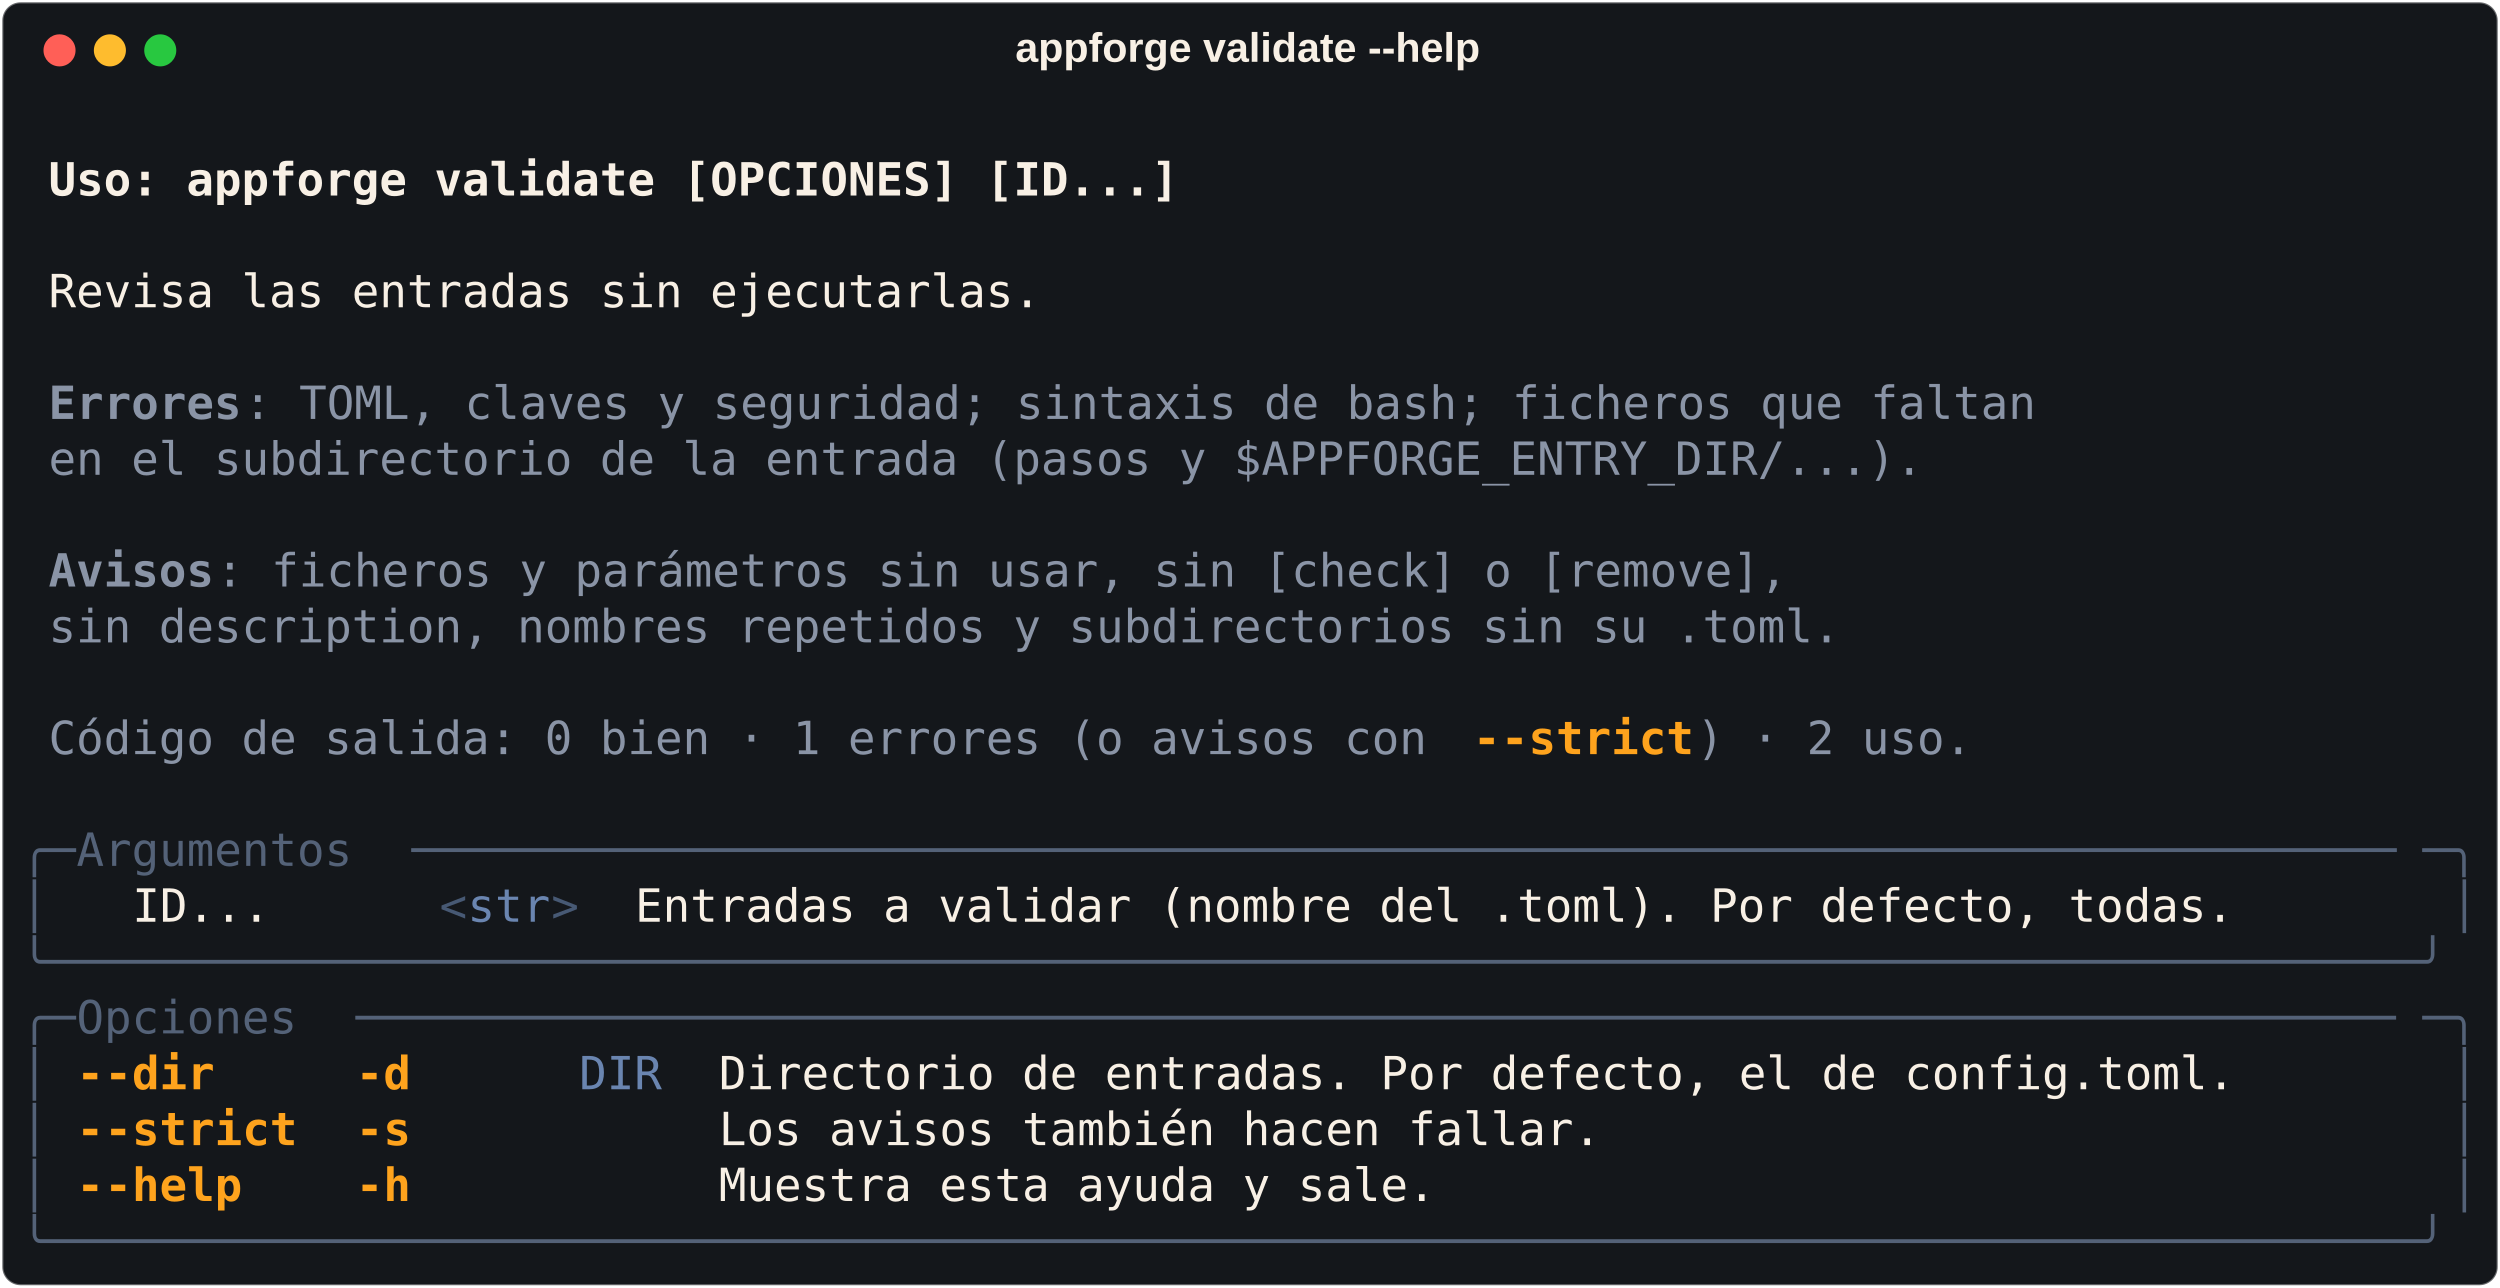
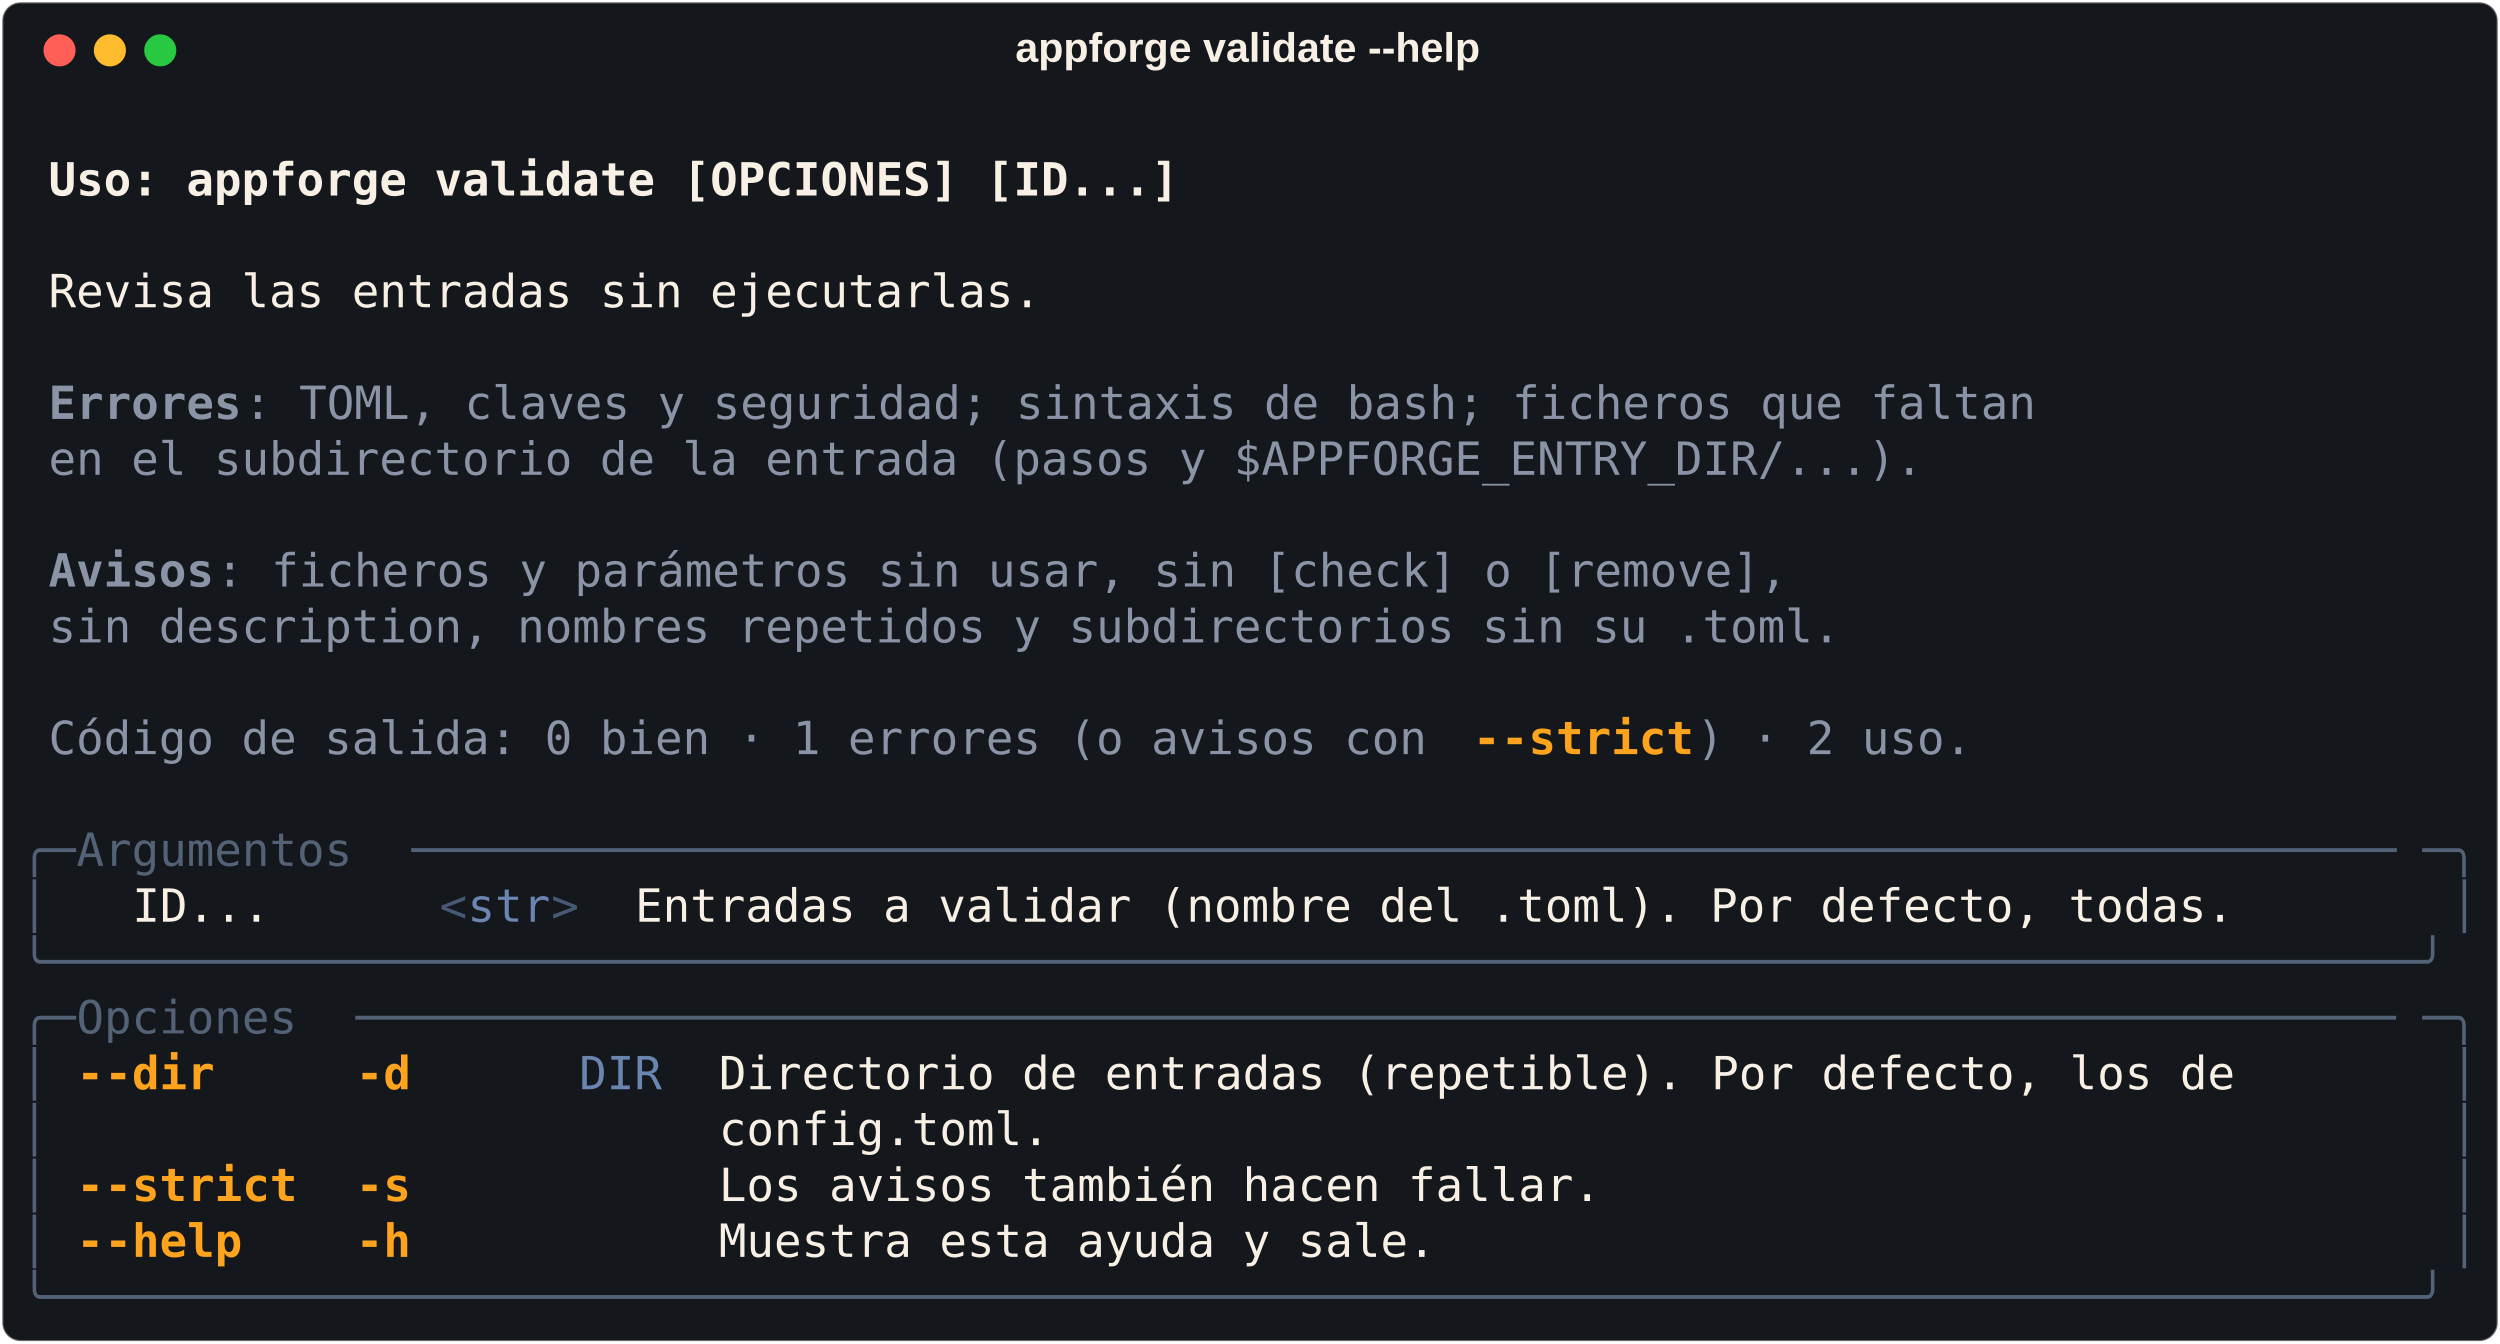
- <svg xmlns="http://www.w3.org/2000/svg" class="rich-terminal" viewBox="0 0 1092 562.4">
+ <svg xmlns="http://www.w3.org/2000/svg" class="rich-terminal" viewBox="0 0 1092 586.8">
  <style>

    @font-face {
        font-family: "Fira Code";
        src: local("FiraCode-Regular"),
                url("https://cdnjs.cloudflare.com/ajax/libs/firacode/6.2.0/woff2/FiraCode-Regular.woff2") format("woff2"),
                url("https://cdnjs.cloudflare.com/ajax/libs/firacode/6.2.0/woff/FiraCode-Regular.woff") format("woff");
        font-style: normal;
        font-weight: 400;
    }
    @font-face {
        font-family: "Fira Code";
        src: local("FiraCode-Bold"),
                url("https://cdnjs.cloudflare.com/ajax/libs/firacode/6.2.0/woff2/FiraCode-Bold.woff2") format("woff2"),
                url("https://cdnjs.cloudflare.com/ajax/libs/firacode/6.2.0/woff/FiraCode-Bold.woff") format("woff");
        font-style: bold;
        font-weight: 700;
    }

-     .terminal-456839139-matrix {
+     .terminal-4103560144-matrix {
        font-family: Fira Code, monospace;
        font-size: 20px;
        line-height: 24.4px;
        font-variant-east-asian: full-width;
    }

-     .terminal-456839139-title {
+     .terminal-4103560144-title {
        font-size: 18px;
        font-weight: bold;
        font-family: arial;
    }

-     .terminal-456839139-r1 { fill: #f8f0e5;font-weight: bold }
- .terminal-456839139-r2 { fill: #f8f0e5 }
- .terminal-456839139-r3 { fill: #8a94a6;font-weight: bold }
- .terminal-456839139-r4 { fill: #8a94a6 }
- .terminal-456839139-r5 { fill: #fea31d;font-weight: bold }
- .terminal-456839139-r6 { fill: #546278 }
- .terminal-456839139-r7 { fill: #475974 }
- .terminal-456839139-r8 { fill: #6a85b0 }
+     .terminal-4103560144-r1 { fill: #f8f0e5;font-weight: bold }
+ .terminal-4103560144-r2 { fill: #f8f0e5 }
+ .terminal-4103560144-r3 { fill: #8a94a6;font-weight: bold }
+ .terminal-4103560144-r4 { fill: #8a94a6 }
+ .terminal-4103560144-r5 { fill: #fea31d;font-weight: bold }
+ .terminal-4103560144-r6 { fill: #546278 }
+ .terminal-4103560144-r7 { fill: #475974 }
+ .terminal-4103560144-r8 { fill: #6a85b0 }
    </style>
  <defs>
-     <clipPath id="terminal-456839139-clip-terminal">
-       <rect x="0" y="0" width="1072.6" height="511.4" />
-     </clipPath>
-     <clipPath id="terminal-456839139-line-0">
+     <clipPath id="terminal-4103560144-clip-terminal">
+       <rect x="0" y="0" width="1072.6" height="535.8" />
+     </clipPath>
+     <clipPath id="terminal-4103560144-line-0">
      <rect x="0" y="1.5" width="1073.6" height="24.65" />
    </clipPath>
-     <clipPath id="terminal-456839139-line-1">
+     <clipPath id="terminal-4103560144-line-1">
      <rect x="0" y="25.9" width="1073.6" height="24.65" />
    </clipPath>
-     <clipPath id="terminal-456839139-line-2">
+     <clipPath id="terminal-4103560144-line-2">
      <rect x="0" y="50.3" width="1073.6" height="24.65" />
    </clipPath>
-     <clipPath id="terminal-456839139-line-3">
+     <clipPath id="terminal-4103560144-line-3">
      <rect x="0" y="74.7" width="1073.6" height="24.65" />
    </clipPath>
-     <clipPath id="terminal-456839139-line-4">
+     <clipPath id="terminal-4103560144-line-4">
      <rect x="0" y="99.1" width="1073.6" height="24.65" />
    </clipPath>
-     <clipPath id="terminal-456839139-line-5">
+     <clipPath id="terminal-4103560144-line-5">
      <rect x="0" y="123.5" width="1073.6" height="24.65" />
    </clipPath>
-     <clipPath id="terminal-456839139-line-6">
+     <clipPath id="terminal-4103560144-line-6">
      <rect x="0" y="147.9" width="1073.6" height="24.65" />
    </clipPath>
-     <clipPath id="terminal-456839139-line-7">
+     <clipPath id="terminal-4103560144-line-7">
      <rect x="0" y="172.3" width="1073.6" height="24.65" />
    </clipPath>
-     <clipPath id="terminal-456839139-line-8">
+     <clipPath id="terminal-4103560144-line-8">
      <rect x="0" y="196.7" width="1073.6" height="24.65" />
    </clipPath>
-     <clipPath id="terminal-456839139-line-9">
+     <clipPath id="terminal-4103560144-line-9">
      <rect x="0" y="221.1" width="1073.6" height="24.65" />
    </clipPath>
-     <clipPath id="terminal-456839139-line-10">
+     <clipPath id="terminal-4103560144-line-10">
      <rect x="0" y="245.5" width="1073.6" height="24.65" />
    </clipPath>
-     <clipPath id="terminal-456839139-line-11">
+     <clipPath id="terminal-4103560144-line-11">
      <rect x="0" y="269.9" width="1073.6" height="24.65" />
    </clipPath>
-     <clipPath id="terminal-456839139-line-12">
+     <clipPath id="terminal-4103560144-line-12">
      <rect x="0" y="294.3" width="1073.6" height="24.65" />
    </clipPath>
-     <clipPath id="terminal-456839139-line-13">
+     <clipPath id="terminal-4103560144-line-13">
      <rect x="0" y="318.7" width="1073.6" height="24.65" />
    </clipPath>
-     <clipPath id="terminal-456839139-line-14">
+     <clipPath id="terminal-4103560144-line-14">
      <rect x="0" y="343.1" width="1073.6" height="24.65" />
    </clipPath>
-     <clipPath id="terminal-456839139-line-15">
+     <clipPath id="terminal-4103560144-line-15">
      <rect x="0" y="367.5" width="1073.6" height="24.65" />
    </clipPath>
-     <clipPath id="terminal-456839139-line-16">
+     <clipPath id="terminal-4103560144-line-16">
      <rect x="0" y="391.9" width="1073.6" height="24.65" />
    </clipPath>
-     <clipPath id="terminal-456839139-line-17">
+     <clipPath id="terminal-4103560144-line-17">
      <rect x="0" y="416.3" width="1073.6" height="24.65" />
    </clipPath>
-     <clipPath id="terminal-456839139-line-18">
+     <clipPath id="terminal-4103560144-line-18">
      <rect x="0" y="440.7" width="1073.6" height="24.65" />
    </clipPath>
-     <clipPath id="terminal-456839139-line-19">
+     <clipPath id="terminal-4103560144-line-19">
      <rect x="0" y="465.1" width="1073.6" height="24.65" />
    </clipPath>
+     <clipPath id="terminal-4103560144-line-20">
+       <rect x="0" y="489.5" width="1073.6" height="24.65" />
+     </clipPath>
  </defs>
-   <rect fill="#14171b" stroke="rgba(255,255,255,0.35)" stroke-width="1" x="1" y="1" width="1090" height="560.4" rx="8" />
-   <text class="terminal-456839139-title" fill="#f8f0e5" text-anchor="middle" x="545" y="27">appforge validate --help</text>
+   <rect fill="#14171b" stroke="rgba(255,255,255,0.35)" stroke-width="1" x="1" y="1" width="1090" height="584.8" rx="8" />
+   <text class="terminal-4103560144-title" fill="#f8f0e5" text-anchor="middle" x="545" y="27">appforge validate --help</text>
  <g transform="translate(26,22)">
    <circle cx="0" cy="0" r="7" fill="#ff5f57" />
    <circle cx="22" cy="0" r="7" fill="#febc2e" />
    <circle cx="44" cy="0" r="7" fill="#28c840" />
  </g>
-   <g transform="translate(9, 41)" clip-path="url(#terminal-456839139-clip-terminal)">
-     <g class="terminal-456839139-matrix">
-       <text class="terminal-456839139-r2" x="1073.6" y="20" textLength="12.2" clip-path="url(#terminal-456839139-line-0)">
- </text>
-       <text class="terminal-456839139-r1" x="12.2" y="44.4" textLength="500.2" clip-path="url(#terminal-456839139-line-1)">Uso: appforge validate [OPCIONES] [ID...]</text>
-       <text class="terminal-456839139-r2" x="1073.6" y="44.4" textLength="12.2" clip-path="url(#terminal-456839139-line-1)">
- </text>
-       <text class="terminal-456839139-r2" x="1073.6" y="68.8" textLength="12.2" clip-path="url(#terminal-456839139-line-2)">
- </text>
-       <text class="terminal-456839139-r2" x="12.2" y="93.2" textLength="439.2" clip-path="url(#terminal-456839139-line-3)">Revisa las entradas sin ejecutarlas.</text>
-       <text class="terminal-456839139-r2" x="1073.6" y="93.2" textLength="12.2" clip-path="url(#terminal-456839139-line-3)">
- </text>
-       <text class="terminal-456839139-r2" x="1073.6" y="117.6" textLength="12.2" clip-path="url(#terminal-456839139-line-4)">
- </text>
-       <text class="terminal-456839139-r3" x="12.2" y="142" textLength="85.4" clip-path="url(#terminal-456839139-line-5)">Errores</text>
-       <text class="terminal-456839139-r4" x="97.6" y="142" textLength="793" clip-path="url(#terminal-456839139-line-5)">: TOML, claves y seguridad; sintaxis de bash; ficheros que faltan</text>
-       <text class="terminal-456839139-r2" x="1073.6" y="142" textLength="12.2" clip-path="url(#terminal-456839139-line-5)">
- </text>
-       <text class="terminal-456839139-r4" x="12.2" y="166.4" textLength="829.6" clip-path="url(#terminal-456839139-line-6)">en el subdirectorio de la entrada (pasos y $APPFORGE_ENTRY_DIR/...).</text>
-       <text class="terminal-456839139-r2" x="1073.6" y="166.4" textLength="12.2" clip-path="url(#terminal-456839139-line-6)">
- </text>
-       <text class="terminal-456839139-r2" x="1073.6" y="190.8" textLength="12.2" clip-path="url(#terminal-456839139-line-7)">
- </text>
-       <text class="terminal-456839139-r3" x="12.2" y="215.2" textLength="73.2" clip-path="url(#terminal-456839139-line-8)">Avisos</text>
-       <text class="terminal-456839139-r4" x="85.4" y="215.2" textLength="695.4" clip-path="url(#terminal-456839139-line-8)">: ficheros y parámetros sin usar, sin [check] o [remove],</text>
-       <text class="terminal-456839139-r2" x="1073.6" y="215.2" textLength="12.2" clip-path="url(#terminal-456839139-line-8)">
- </text>
-       <text class="terminal-456839139-r4" x="12.2" y="239.6" textLength="793" clip-path="url(#terminal-456839139-line-9)">sin description, nombres repetidos y subdirectorios sin su .toml.</text>
-       <text class="terminal-456839139-r2" x="1073.6" y="239.6" textLength="12.2" clip-path="url(#terminal-456839139-line-9)">
- </text>
-       <text class="terminal-456839139-r2" x="1073.6" y="264" textLength="12.2" clip-path="url(#terminal-456839139-line-10)">
- </text>
-       <text class="terminal-456839139-r4" x="12.2" y="288.4" textLength="622.2" clip-path="url(#terminal-456839139-line-11)">Código de salida: 0 bien · 1 errores (o avisos con </text>
-       <text class="terminal-456839139-r5" x="634.4" y="288.4" textLength="12.2" clip-path="url(#terminal-456839139-line-11)">-</text>
-       <text class="terminal-456839139-r5" x="646.6" y="288.4" textLength="85.4" clip-path="url(#terminal-456839139-line-11)">-strict</text>
-       <text class="terminal-456839139-r4" x="732" y="288.4" textLength="122" clip-path="url(#terminal-456839139-line-11)">) · 2 uso.</text>
-       <text class="terminal-456839139-r2" x="1073.6" y="288.4" textLength="12.2" clip-path="url(#terminal-456839139-line-11)">
- </text>
-       <text class="terminal-456839139-r2" x="1073.6" y="312.8" textLength="12.2" clip-path="url(#terminal-456839139-line-12)">
- </text>
-       <text class="terminal-456839139-r6" x="0" y="337.2" textLength="24.4" clip-path="url(#terminal-456839139-line-13)">╭─</text>
-       <text class="terminal-456839139-r6" x="24.4" y="337.2" textLength="146.4" clip-path="url(#terminal-456839139-line-13)"> Argumentos </text>
-       <text class="terminal-456839139-r6" x="170.8" y="337.2" textLength="878.4" clip-path="url(#terminal-456839139-line-13)">────────────────────────────────────────────────────────────────────────</text>
-       <text class="terminal-456839139-r6" x="1049.2" y="337.2" textLength="24.4" clip-path="url(#terminal-456839139-line-13)">─╮</text>
-       <text class="terminal-456839139-r2" x="1073.6" y="337.2" textLength="12.2" clip-path="url(#terminal-456839139-line-13)">
- </text>
-       <text class="terminal-456839139-r6" x="0" y="361.6" textLength="12.2" clip-path="url(#terminal-456839139-line-14)">│</text>
-       <text class="terminal-456839139-r2" x="48.8" y="361.6" textLength="61" clip-path="url(#terminal-456839139-line-14)">ID...</text>
-       <text class="terminal-456839139-r7" x="183" y="361.6" textLength="12.2" clip-path="url(#terminal-456839139-line-14)">&lt;</text>
-       <text class="terminal-456839139-r8" x="195.2" y="361.6" textLength="36.6" clip-path="url(#terminal-456839139-line-14)">str</text>
-       <text class="terminal-456839139-r7" x="231.8" y="361.6" textLength="12.2" clip-path="url(#terminal-456839139-line-14)">&gt;</text>
-       <text class="terminal-456839139-r2" x="268.4" y="361.6" textLength="707.6" clip-path="url(#terminal-456839139-line-14)">Entradas a validar (nombre del .toml). Por defecto, todas.</text>
-       <text class="terminal-456839139-r6" x="1061.4" y="361.6" textLength="12.2" clip-path="url(#terminal-456839139-line-14)">│</text>
-       <text class="terminal-456839139-r2" x="1073.6" y="361.6" textLength="12.2" clip-path="url(#terminal-456839139-line-14)">
- </text>
-       <text class="terminal-456839139-r6" x="0" y="386" textLength="1073.6" clip-path="url(#terminal-456839139-line-15)">╰──────────────────────────────────────────────────────────────────────────────────────╯</text>
-       <text class="terminal-456839139-r2" x="1073.6" y="386" textLength="12.2" clip-path="url(#terminal-456839139-line-15)">
- </text>
-       <text class="terminal-456839139-r6" x="0" y="410.4" textLength="24.4" clip-path="url(#terminal-456839139-line-16)">╭─</text>
-       <text class="terminal-456839139-r6" x="24.4" y="410.4" textLength="122" clip-path="url(#terminal-456839139-line-16)"> Opciones </text>
-       <text class="terminal-456839139-r6" x="146.4" y="410.4" textLength="902.8" clip-path="url(#terminal-456839139-line-16)">──────────────────────────────────────────────────────────────────────────</text>
-       <text class="terminal-456839139-r6" x="1049.2" y="410.4" textLength="24.4" clip-path="url(#terminal-456839139-line-16)">─╮</text>
-       <text class="terminal-456839139-r2" x="1073.6" y="410.4" textLength="12.2" clip-path="url(#terminal-456839139-line-16)">
- </text>
-       <text class="terminal-456839139-r6" x="0" y="434.8" textLength="12.2" clip-path="url(#terminal-456839139-line-17)">│</text>
-       <text class="terminal-456839139-r5" x="24.4" y="434.8" textLength="12.2" clip-path="url(#terminal-456839139-line-17)">-</text>
-       <text class="terminal-456839139-r5" x="36.6" y="434.8" textLength="48.8" clip-path="url(#terminal-456839139-line-17)">-dir</text>
-       <text class="terminal-456839139-r5" x="146.4" y="434.8" textLength="24.4" clip-path="url(#terminal-456839139-line-17)">-d</text>
-       <text class="terminal-456839139-r8" x="244" y="434.8" textLength="36.6" clip-path="url(#terminal-456839139-line-17)">DIR</text>
-       <text class="terminal-456839139-r2" x="305" y="434.8" textLength="671" clip-path="url(#terminal-456839139-line-17)">Directorio de entradas. Por defecto, el de config.toml.</text>
-       <text class="terminal-456839139-r6" x="1061.4" y="434.8" textLength="12.2" clip-path="url(#terminal-456839139-line-17)">│</text>
-       <text class="terminal-456839139-r2" x="1073.6" y="434.8" textLength="12.2" clip-path="url(#terminal-456839139-line-17)">
- </text>
-       <text class="terminal-456839139-r6" x="0" y="459.2" textLength="12.2" clip-path="url(#terminal-456839139-line-18)">│</text>
-       <text class="terminal-456839139-r5" x="24.4" y="459.2" textLength="12.2" clip-path="url(#terminal-456839139-line-18)">-</text>
-       <text class="terminal-456839139-r5" x="36.6" y="459.2" textLength="85.4" clip-path="url(#terminal-456839139-line-18)">-strict</text>
-       <text class="terminal-456839139-r5" x="146.4" y="459.2" textLength="24.4" clip-path="url(#terminal-456839139-line-18)">-s</text>
-       <text class="terminal-456839139-r2" x="305" y="459.2" textLength="390.4" clip-path="url(#terminal-456839139-line-18)">Los avisos también hacen fallar.</text>
-       <text class="terminal-456839139-r6" x="1061.4" y="459.2" textLength="12.2" clip-path="url(#terminal-456839139-line-18)">│</text>
-       <text class="terminal-456839139-r2" x="1073.6" y="459.2" textLength="12.2" clip-path="url(#terminal-456839139-line-18)">
- </text>
-       <text class="terminal-456839139-r6" x="0" y="483.6" textLength="12.2" clip-path="url(#terminal-456839139-line-19)">│</text>
-       <text class="terminal-456839139-r5" x="24.4" y="483.6" textLength="12.2" clip-path="url(#terminal-456839139-line-19)">-</text>
-       <text class="terminal-456839139-r5" x="36.6" y="483.6" textLength="61" clip-path="url(#terminal-456839139-line-19)">-help</text>
-       <text class="terminal-456839139-r5" x="146.4" y="483.6" textLength="24.4" clip-path="url(#terminal-456839139-line-19)">-h</text>
-       <text class="terminal-456839139-r2" x="305" y="483.6" textLength="317.2" clip-path="url(#terminal-456839139-line-19)">Muestra esta ayuda y sale.</text>
-       <text class="terminal-456839139-r6" x="1061.4" y="483.6" textLength="12.2" clip-path="url(#terminal-456839139-line-19)">│</text>
-       <text class="terminal-456839139-r2" x="1073.6" y="483.6" textLength="12.2" clip-path="url(#terminal-456839139-line-19)">
- </text>
-       <text class="terminal-456839139-r6" x="0" y="508" textLength="1073.6" clip-path="url(#terminal-456839139-line-20)">╰──────────────────────────────────────────────────────────────────────────────────────╯</text>
-       <text class="terminal-456839139-r2" x="1073.6" y="508" textLength="12.2" clip-path="url(#terminal-456839139-line-20)">
+   <g transform="translate(9, 41)" clip-path="url(#terminal-4103560144-clip-terminal)">
+     <g class="terminal-4103560144-matrix">
+       <text class="terminal-4103560144-r2" x="1073.6" y="20" textLength="12.2" clip-path="url(#terminal-4103560144-line-0)">
+ </text>
+       <text class="terminal-4103560144-r1" x="12.2" y="44.4" textLength="500.2" clip-path="url(#terminal-4103560144-line-1)">Uso: appforge validate [OPCIONES] [ID...]</text>
+       <text class="terminal-4103560144-r2" x="1073.6" y="44.4" textLength="12.2" clip-path="url(#terminal-4103560144-line-1)">
+ </text>
+       <text class="terminal-4103560144-r2" x="1073.6" y="68.8" textLength="12.2" clip-path="url(#terminal-4103560144-line-2)">
+ </text>
+       <text class="terminal-4103560144-r2" x="12.2" y="93.2" textLength="439.2" clip-path="url(#terminal-4103560144-line-3)">Revisa las entradas sin ejecutarlas.</text>
+       <text class="terminal-4103560144-r2" x="1073.6" y="93.2" textLength="12.2" clip-path="url(#terminal-4103560144-line-3)">
+ </text>
+       <text class="terminal-4103560144-r2" x="1073.6" y="117.6" textLength="12.2" clip-path="url(#terminal-4103560144-line-4)">
+ </text>
+       <text class="terminal-4103560144-r3" x="12.2" y="142" textLength="85.4" clip-path="url(#terminal-4103560144-line-5)">Errores</text>
+       <text class="terminal-4103560144-r4" x="97.6" y="142" textLength="793" clip-path="url(#terminal-4103560144-line-5)">: TOML, claves y seguridad; sintaxis de bash; ficheros que faltan</text>
+       <text class="terminal-4103560144-r2" x="1073.6" y="142" textLength="12.2" clip-path="url(#terminal-4103560144-line-5)">
+ </text>
+       <text class="terminal-4103560144-r4" x="12.2" y="166.4" textLength="829.6" clip-path="url(#terminal-4103560144-line-6)">en el subdirectorio de la entrada (pasos y $APPFORGE_ENTRY_DIR/...).</text>
+       <text class="terminal-4103560144-r2" x="1073.6" y="166.4" textLength="12.2" clip-path="url(#terminal-4103560144-line-6)">
+ </text>
+       <text class="terminal-4103560144-r2" x="1073.6" y="190.8" textLength="12.2" clip-path="url(#terminal-4103560144-line-7)">
+ </text>
+       <text class="terminal-4103560144-r3" x="12.2" y="215.2" textLength="73.2" clip-path="url(#terminal-4103560144-line-8)">Avisos</text>
+       <text class="terminal-4103560144-r4" x="85.4" y="215.2" textLength="695.4" clip-path="url(#terminal-4103560144-line-8)">: ficheros y parámetros sin usar, sin [check] o [remove],</text>
+       <text class="terminal-4103560144-r2" x="1073.6" y="215.2" textLength="12.2" clip-path="url(#terminal-4103560144-line-8)">
+ </text>
+       <text class="terminal-4103560144-r4" x="12.2" y="239.6" textLength="793" clip-path="url(#terminal-4103560144-line-9)">sin description, nombres repetidos y subdirectorios sin su .toml.</text>
+       <text class="terminal-4103560144-r2" x="1073.6" y="239.6" textLength="12.2" clip-path="url(#terminal-4103560144-line-9)">
+ </text>
+       <text class="terminal-4103560144-r2" x="1073.6" y="264" textLength="12.2" clip-path="url(#terminal-4103560144-line-10)">
+ </text>
+       <text class="terminal-4103560144-r4" x="12.2" y="288.4" textLength="622.2" clip-path="url(#terminal-4103560144-line-11)">Código de salida: 0 bien · 1 errores (o avisos con </text>
+       <text class="terminal-4103560144-r5" x="634.4" y="288.4" textLength="12.2" clip-path="url(#terminal-4103560144-line-11)">-</text>
+       <text class="terminal-4103560144-r5" x="646.6" y="288.4" textLength="85.4" clip-path="url(#terminal-4103560144-line-11)">-strict</text>
+       <text class="terminal-4103560144-r4" x="732" y="288.4" textLength="122" clip-path="url(#terminal-4103560144-line-11)">) · 2 uso.</text>
+       <text class="terminal-4103560144-r2" x="1073.6" y="288.4" textLength="12.2" clip-path="url(#terminal-4103560144-line-11)">
+ </text>
+       <text class="terminal-4103560144-r2" x="1073.6" y="312.8" textLength="12.2" clip-path="url(#terminal-4103560144-line-12)">
+ </text>
+       <text class="terminal-4103560144-r6" x="0" y="337.2" textLength="24.4" clip-path="url(#terminal-4103560144-line-13)">╭─</text>
+       <text class="terminal-4103560144-r6" x="24.4" y="337.2" textLength="146.4" clip-path="url(#terminal-4103560144-line-13)"> Argumentos </text>
+       <text class="terminal-4103560144-r6" x="170.8" y="337.2" textLength="878.4" clip-path="url(#terminal-4103560144-line-13)">────────────────────────────────────────────────────────────────────────</text>
+       <text class="terminal-4103560144-r6" x="1049.2" y="337.2" textLength="24.4" clip-path="url(#terminal-4103560144-line-13)">─╮</text>
+       <text class="terminal-4103560144-r2" x="1073.6" y="337.2" textLength="12.2" clip-path="url(#terminal-4103560144-line-13)">
+ </text>
+       <text class="terminal-4103560144-r6" x="0" y="361.6" textLength="12.2" clip-path="url(#terminal-4103560144-line-14)">│</text>
+       <text class="terminal-4103560144-r2" x="48.8" y="361.6" textLength="61" clip-path="url(#terminal-4103560144-line-14)">ID...</text>
+       <text class="terminal-4103560144-r7" x="183" y="361.6" textLength="12.2" clip-path="url(#terminal-4103560144-line-14)">&lt;</text>
+       <text class="terminal-4103560144-r8" x="195.2" y="361.6" textLength="36.6" clip-path="url(#terminal-4103560144-line-14)">str</text>
+       <text class="terminal-4103560144-r7" x="231.8" y="361.6" textLength="12.2" clip-path="url(#terminal-4103560144-line-14)">&gt;</text>
+       <text class="terminal-4103560144-r2" x="268.4" y="361.6" textLength="707.6" clip-path="url(#terminal-4103560144-line-14)">Entradas a validar (nombre del .toml). Por defecto, todas.</text>
+       <text class="terminal-4103560144-r6" x="1061.4" y="361.6" textLength="12.2" clip-path="url(#terminal-4103560144-line-14)">│</text>
+       <text class="terminal-4103560144-r2" x="1073.6" y="361.6" textLength="12.2" clip-path="url(#terminal-4103560144-line-14)">
+ </text>
+       <text class="terminal-4103560144-r6" x="0" y="386" textLength="1073.6" clip-path="url(#terminal-4103560144-line-15)">╰──────────────────────────────────────────────────────────────────────────────────────╯</text>
+       <text class="terminal-4103560144-r2" x="1073.6" y="386" textLength="12.2" clip-path="url(#terminal-4103560144-line-15)">
+ </text>
+       <text class="terminal-4103560144-r6" x="0" y="410.4" textLength="24.4" clip-path="url(#terminal-4103560144-line-16)">╭─</text>
+       <text class="terminal-4103560144-r6" x="24.4" y="410.4" textLength="122" clip-path="url(#terminal-4103560144-line-16)"> Opciones </text>
+       <text class="terminal-4103560144-r6" x="146.4" y="410.4" textLength="902.8" clip-path="url(#terminal-4103560144-line-16)">──────────────────────────────────────────────────────────────────────────</text>
+       <text class="terminal-4103560144-r6" x="1049.2" y="410.4" textLength="24.4" clip-path="url(#terminal-4103560144-line-16)">─╮</text>
+       <text class="terminal-4103560144-r2" x="1073.6" y="410.4" textLength="12.2" clip-path="url(#terminal-4103560144-line-16)">
+ </text>
+       <text class="terminal-4103560144-r6" x="0" y="434.8" textLength="12.2" clip-path="url(#terminal-4103560144-line-17)">│</text>
+       <text class="terminal-4103560144-r5" x="24.4" y="434.8" textLength="12.2" clip-path="url(#terminal-4103560144-line-17)">-</text>
+       <text class="terminal-4103560144-r5" x="36.6" y="434.8" textLength="48.8" clip-path="url(#terminal-4103560144-line-17)">-dir</text>
+       <text class="terminal-4103560144-r5" x="146.4" y="434.8" textLength="24.4" clip-path="url(#terminal-4103560144-line-17)">-d</text>
+       <text class="terminal-4103560144-r8" x="244" y="434.8" textLength="36.6" clip-path="url(#terminal-4103560144-line-17)">DIR</text>
+       <text class="terminal-4103560144-r2" x="305" y="434.8" textLength="744.2" clip-path="url(#terminal-4103560144-line-17)">Directorio de entradas (repetible). Por defecto, los de      </text>
+       <text class="terminal-4103560144-r6" x="1061.4" y="434.8" textLength="12.2" clip-path="url(#terminal-4103560144-line-17)">│</text>
+       <text class="terminal-4103560144-r2" x="1073.6" y="434.8" textLength="12.2" clip-path="url(#terminal-4103560144-line-17)">
+ </text>
+       <text class="terminal-4103560144-r6" x="0" y="459.2" textLength="12.2" clip-path="url(#terminal-4103560144-line-18)">│</text>
+       <text class="terminal-4103560144-r2" x="305" y="459.2" textLength="744.2" clip-path="url(#terminal-4103560144-line-18)">config.toml.                                                 </text>
+       <text class="terminal-4103560144-r6" x="1061.4" y="459.2" textLength="12.2" clip-path="url(#terminal-4103560144-line-18)">│</text>
+       <text class="terminal-4103560144-r2" x="1073.6" y="459.2" textLength="12.2" clip-path="url(#terminal-4103560144-line-18)">
+ </text>
+       <text class="terminal-4103560144-r6" x="0" y="483.6" textLength="12.2" clip-path="url(#terminal-4103560144-line-19)">│</text>
+       <text class="terminal-4103560144-r5" x="24.4" y="483.6" textLength="12.2" clip-path="url(#terminal-4103560144-line-19)">-</text>
+       <text class="terminal-4103560144-r5" x="36.6" y="483.6" textLength="85.4" clip-path="url(#terminal-4103560144-line-19)">-strict</text>
+       <text class="terminal-4103560144-r5" x="146.4" y="483.6" textLength="24.4" clip-path="url(#terminal-4103560144-line-19)">-s</text>
+       <text class="terminal-4103560144-r2" x="305" y="483.6" textLength="390.4" clip-path="url(#terminal-4103560144-line-19)">Los avisos también hacen fallar.</text>
+       <text class="terminal-4103560144-r6" x="1061.4" y="483.6" textLength="12.2" clip-path="url(#terminal-4103560144-line-19)">│</text>
+       <text class="terminal-4103560144-r2" x="1073.6" y="483.6" textLength="12.2" clip-path="url(#terminal-4103560144-line-19)">
+ </text>
+       <text class="terminal-4103560144-r6" x="0" y="508" textLength="12.2" clip-path="url(#terminal-4103560144-line-20)">│</text>
+       <text class="terminal-4103560144-r5" x="24.4" y="508" textLength="12.2" clip-path="url(#terminal-4103560144-line-20)">-</text>
+       <text class="terminal-4103560144-r5" x="36.6" y="508" textLength="61" clip-path="url(#terminal-4103560144-line-20)">-help</text>
+       <text class="terminal-4103560144-r5" x="146.4" y="508" textLength="24.4" clip-path="url(#terminal-4103560144-line-20)">-h</text>
+       <text class="terminal-4103560144-r2" x="305" y="508" textLength="317.2" clip-path="url(#terminal-4103560144-line-20)">Muestra esta ayuda y sale.</text>
+       <text class="terminal-4103560144-r6" x="1061.4" y="508" textLength="12.2" clip-path="url(#terminal-4103560144-line-20)">│</text>
+       <text class="terminal-4103560144-r2" x="1073.6" y="508" textLength="12.2" clip-path="url(#terminal-4103560144-line-20)">
+ </text>
+       <text class="terminal-4103560144-r6" x="0" y="532.4" textLength="1073.6" clip-path="url(#terminal-4103560144-line-21)">╰──────────────────────────────────────────────────────────────────────────────────────╯</text>
+       <text class="terminal-4103560144-r2" x="1073.6" y="532.4" textLength="12.2" clip-path="url(#terminal-4103560144-line-21)">
</text>
    </g>
  </g>
</svg>
